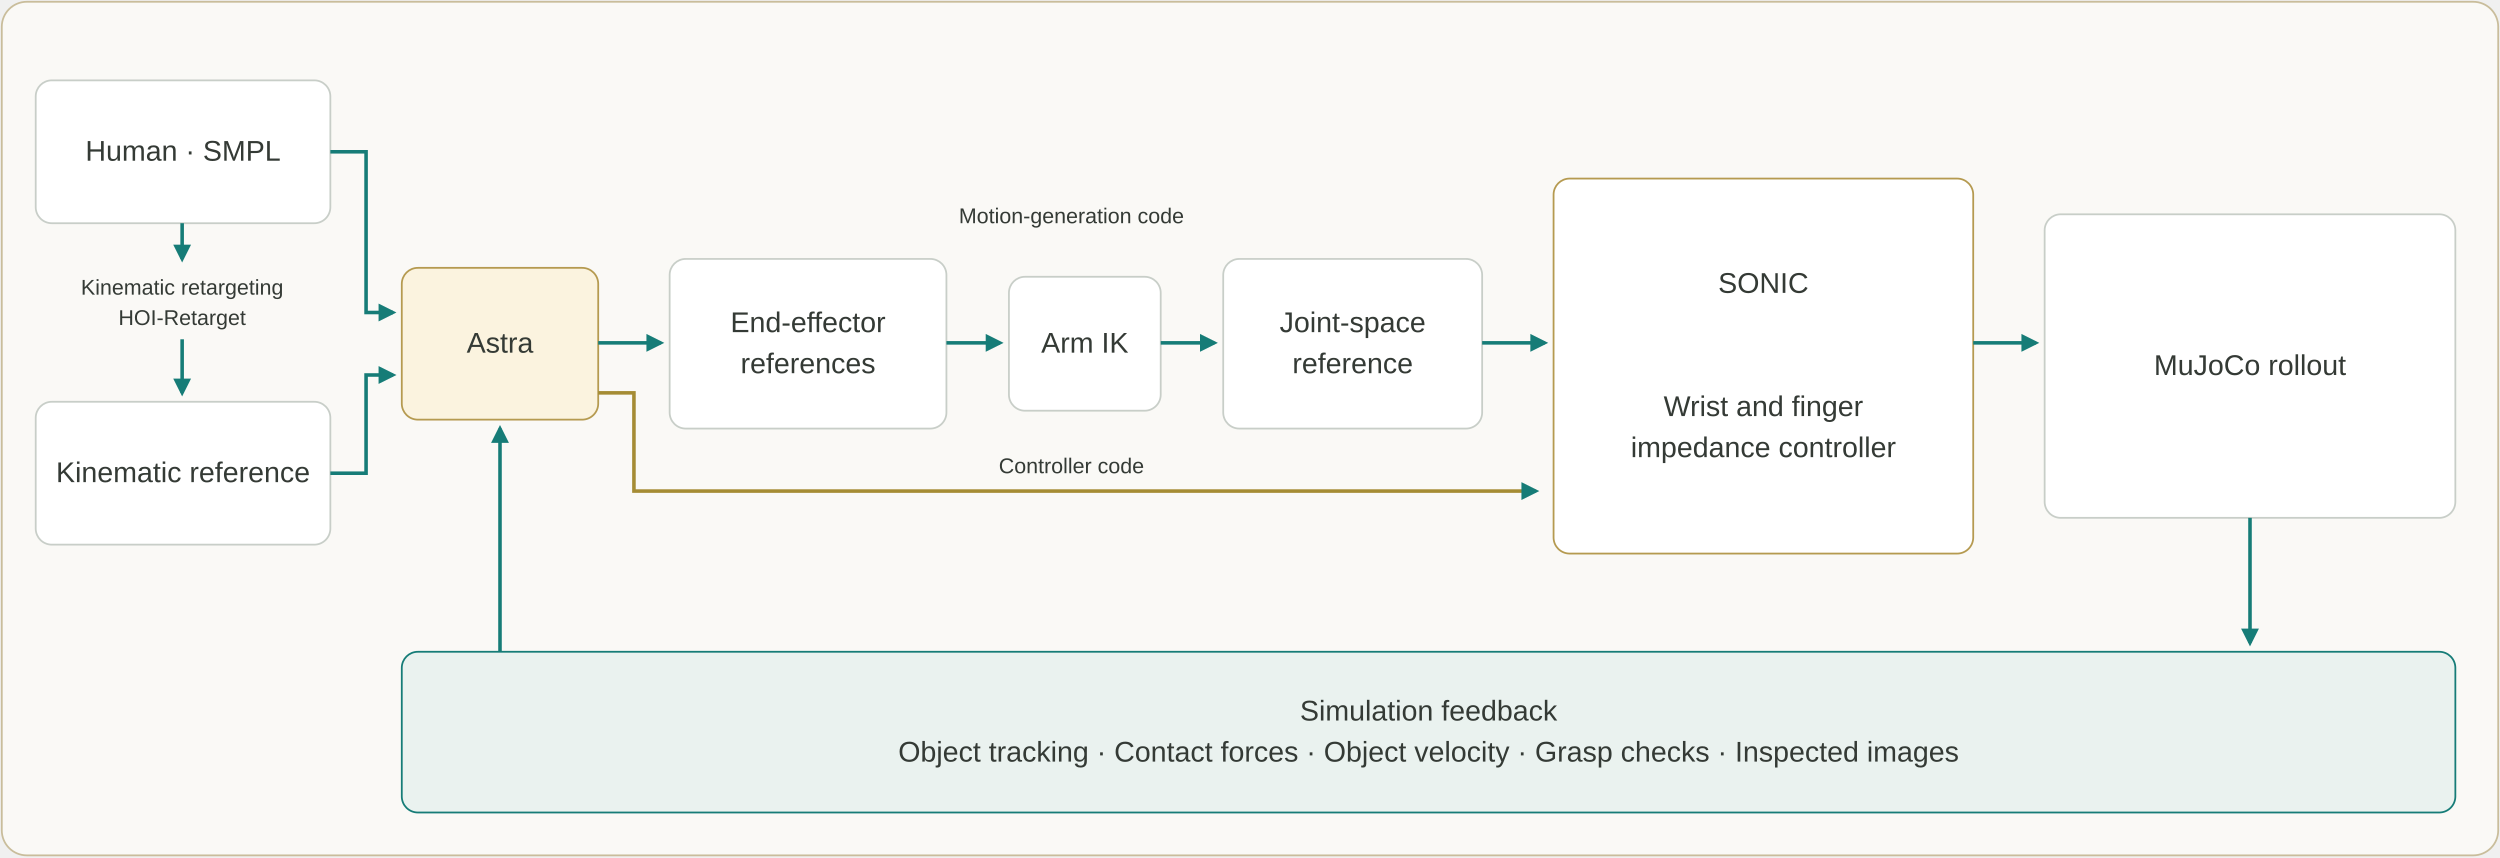
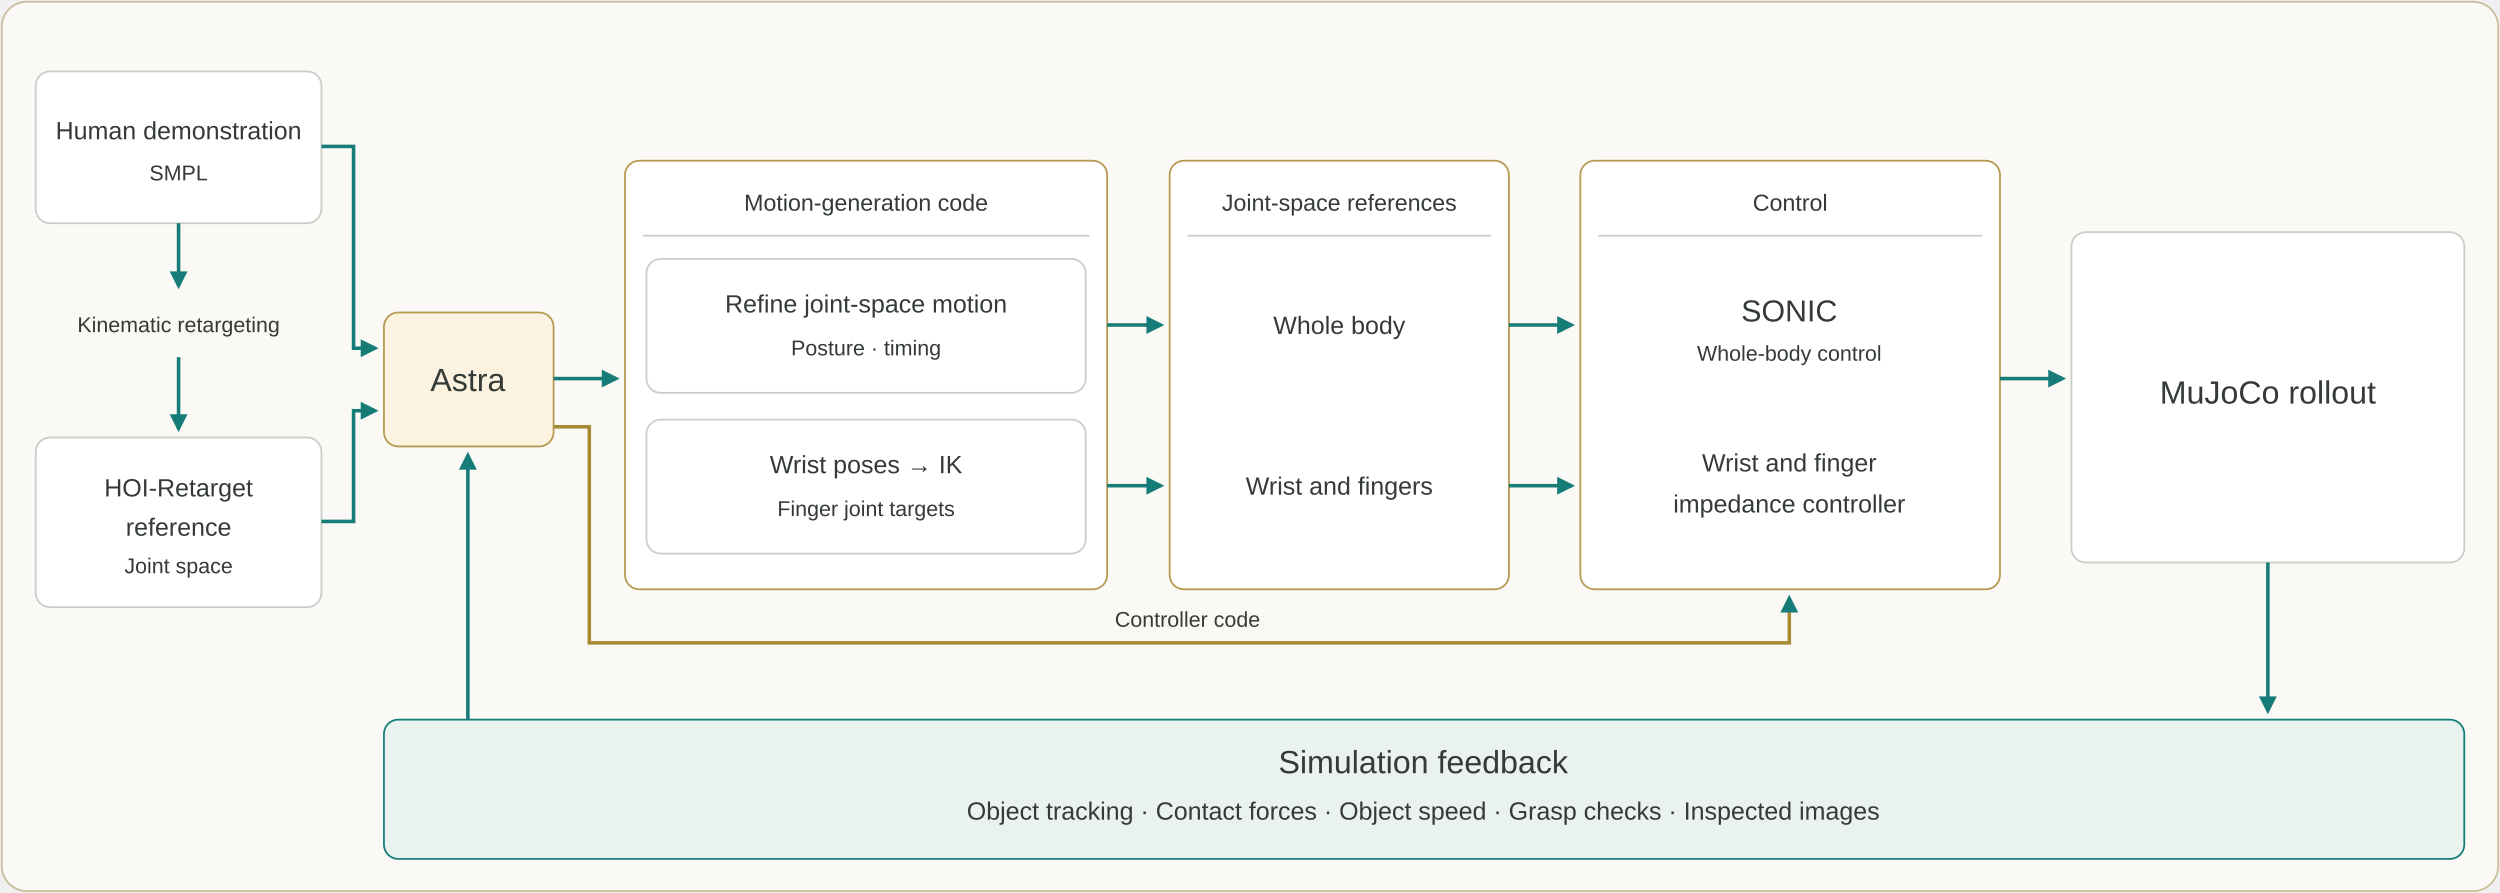
- <svg xmlns="http://www.w3.org/2000/svg" width="1400" height="480" viewBox="0 0 1400 480" role="img" aria-labelledby="title desc">
+ <svg xmlns="http://www.w3.org/2000/svg" width="1400" height="500" viewBox="0 0 1400 500" role="img" aria-labelledby="title desc">
  <defs>
    <marker id="arrow" viewBox="0 0 10 10" refX="8" refY="5" markerWidth="5" markerHeight="5" orient="auto">
      <path d="M0 0L10 5L0 10Z" fill="#167c77" />
    </marker>
  </defs>
-   <rect x="1" y="1" width="1398" height="478" rx="14" fill="#faf9f6" stroke="#c9bd9b" />
-   <rect x="20" y="45" width="165" height="80" rx="9" fill="#fff" stroke="#c8cec8" />
-   <text x="102.5" y="90.0" text-anchor="middle" font-family="Arial,sans-serif" font-size="16" fill="#343a35">Human · SMPL</text>
-   <rect x="20" y="225" width="165" height="80" rx="9" fill="#fff" stroke="#c8cec8" />
-   <text x="102.5" y="270.0" text-anchor="middle" font-family="Arial,sans-serif" font-size="16" fill="#343a35">Kinematic reference</text>
-   <path d="M102 125V145" fill="none" stroke="#167c77" stroke-width="2" marker-end="url(#arrow)" />
-   <path d="M102 190V220" fill="none" stroke="#167c77" stroke-width="2" marker-end="url(#arrow)" />
-   <text x="102" y="165" text-anchor="middle" font-family="Arial,sans-serif" font-size="12" fill="#343a35">Kinematic retargeting</text>
-   <text x="102" y="182" text-anchor="middle" font-family="Arial,sans-serif" font-size="12" fill="#343a35">HOI-Retarget</text>
-   <rect x="225" y="150" width="110" height="85" rx="9" fill="#fbf3df" stroke="#b59a50" />
-   <text x="280.0" y="197.5" text-anchor="middle" font-family="Arial,sans-serif" font-size="16" fill="#343a35">Astra</text>
-   <rect x="375" y="145" width="155" height="95" rx="9" fill="#fff" stroke="#c8cec8" />
-   <text x="452.5" y="186.0" text-anchor="middle" font-family="Arial,sans-serif" font-size="16" fill="#343a35">End-effector</text>
-   <text x="452.5" y="209.0" text-anchor="middle" font-family="Arial,sans-serif" font-size="16" fill="#343a35">references</text>
-   <rect x="565" y="155" width="85" height="75" rx="9" fill="#fff" stroke="#c8cec8" />
-   <text x="607.5" y="197.5" text-anchor="middle" font-family="Arial,sans-serif" font-size="16" fill="#343a35">Arm IK</text>
-   <rect x="685" y="145" width="145" height="95" rx="9" fill="#fff" stroke="#c8cec8" />
-   <text x="757.5" y="186.0" text-anchor="middle" font-family="Arial,sans-serif" font-size="16" fill="#343a35">Joint-space</text>
-   <text x="757.5" y="209.0" text-anchor="middle" font-family="Arial,sans-serif" font-size="16" fill="#343a35">reference</text>
-   <rect x="870" y="100" width="235" height="210" rx="9" fill="#fff" stroke="#b59a50" />
-   <text x="987.5" y="164.0" text-anchor="middle" font-family="Arial,sans-serif" font-size="16" fill="#343a35">SONIC</text>
-   <text x="987.5" y="187.0" text-anchor="middle" font-family="Arial,sans-serif" font-size="16" fill="#343a35" />
-   <text x="987.5" y="210.0" text-anchor="middle" font-family="Arial,sans-serif" font-size="16" fill="#343a35" />
-   <text x="987.5" y="233.0" text-anchor="middle" font-family="Arial,sans-serif" font-size="16" fill="#343a35">Wrist and finger</text>
-   <text x="987.5" y="256.0" text-anchor="middle" font-family="Arial,sans-serif" font-size="16" fill="#343a35">impedance controller</text>
-   <rect x="1145" y="120" width="230" height="170" rx="9" fill="#fff" stroke="#c8cec8" />
-   <text x="1260.0" y="210.0" text-anchor="middle" font-family="Arial,sans-serif" font-size="16" fill="#343a35">MuJoCo rollout</text>
-   <path d="M185 85H205V175H220" fill="none" stroke="#167c77" stroke-width="2" marker-end="url(#arrow)" />
-   <path d="M185 265H205V210H220" fill="none" stroke="#167c77" stroke-width="2" marker-end="url(#arrow)" />
-   <path d="M335 192H370" fill="none" stroke="#167c77" stroke-width="2" marker-end="url(#arrow)" />
-   <path d="M530 192H560" fill="none" stroke="#167c77" stroke-width="2" marker-end="url(#arrow)" />
-   <path d="M650 192H680" fill="none" stroke="#167c77" stroke-width="2" marker-end="url(#arrow)" />
-   <path d="M830 192H865" fill="none" stroke="#167c77" stroke-width="2" marker-end="url(#arrow)" />
-   <path d="M1105 192H1140" fill="none" stroke="#167c77" stroke-width="2" marker-end="url(#arrow)" />
-   <text x="600" y="125" text-anchor="middle" font-family="Arial,sans-serif" font-size="12" fill="#343a35">Motion-generation code</text>
-   <path d="M335 220H355V275H860" fill="none" stroke="#a58c34" stroke-width="2" marker-end="url(#arrow)" />
-   <text x="600" y="265" text-anchor="middle" font-family="Arial,sans-serif" font-size="12" fill="#343a35">Controller code</text>
-   <rect x="225" y="365" width="1150" height="90" rx="9" fill="#eaf2ef" stroke="#167c77" />
-   <text x="800.0" y="403.5" text-anchor="middle" font-family="Arial,sans-serif" font-size="16" fill="#343a35">Simulation feedback</text>
-   <text x="800.0" y="426.5" text-anchor="middle" font-family="Arial,sans-serif" font-size="16" fill="#343a35">Object tracking · Contact forces · Object velocity · Grasp checks · Inspected images</text>
-   <path d="M1260 290V360" fill="none" stroke="#167c77" stroke-width="2" marker-end="url(#arrow)" />
-   <path d="M280 365V240" fill="none" stroke="#167c77" stroke-width="2" marker-end="url(#arrow)" />
+   <rect x="1" y="1" width="1398" height="498" rx="14" fill="#faf9f6" stroke="#c9bd9b" />
+   <rect x="20" y="40" width="160" height="85" rx="8" fill="#fff" stroke="#c8cec8" />
+   <text x="100" y="78" text-anchor="middle" font-family="Arial,sans-serif" font-size="14" fill="#343a35">Human demonstration</text>
+   <text x="100" y="101" text-anchor="middle" font-family="Arial,sans-serif" font-size="12" fill="#343a35">SMPL</text>
+   <rect x="20" y="245" width="160" height="95" rx="8" fill="#fff" stroke="#c8cec8" />
+   <text x="100" y="278" text-anchor="middle" font-family="Arial,sans-serif" font-size="14" fill="#343a35">HOI-Retarget</text>
+   <text x="100" y="300" text-anchor="middle" font-family="Arial,sans-serif" font-size="14" fill="#343a35">reference</text>
+   <text x="100" y="321" text-anchor="middle" font-family="Arial,sans-serif" font-size="12" fill="#343a35">Joint space</text>
+   <path d="M100 125V160" fill="none" stroke="#167c77" stroke-width="2" marker-end="url(#arrow)" />
+   <text x="100" y="186" text-anchor="middle" font-family="Arial,sans-serif" font-size="12" fill="#343a35">Kinematic retargeting</text>
+   <path d="M100 200V240" fill="none" stroke="#167c77" stroke-width="2" marker-end="url(#arrow)" />
+   <rect x="215" y="175" width="95" height="75" rx="8" fill="#fbf3df" stroke="#b59a50" />
+   <text x="262" y="219" text-anchor="middle" font-family="Arial,sans-serif" font-size="18" fill="#343a35">Astra</text>
+   <rect x="350" y="90" width="270" height="240" rx="8" fill="#fff" stroke="#b59a50" />
+   <text x="485.0" y="118" text-anchor="middle" font-family="Arial,sans-serif" font-size="13" fill="#343a35">Motion-generation code</text>
+   <path d="M360 132H610" stroke="#c8cec8" />
+   <rect x="655" y="90" width="190" height="240" rx="8" fill="#fff" stroke="#b59a50" />
+   <text x="750.0" y="118" text-anchor="middle" font-family="Arial,sans-serif" font-size="13" fill="#343a35">Joint-space references</text>
+   <path d="M665 132H835" stroke="#c8cec8" />
+   <rect x="885" y="90" width="235" height="240" rx="8" fill="#fff" stroke="#b59a50" />
+   <text x="1002.5" y="118" text-anchor="middle" font-family="Arial,sans-serif" font-size="13" fill="#343a35">Control</text>
+   <path d="M895 132H1110" stroke="#c8cec8" />
+   <rect x="362" y="145" width="246" height="75" rx="8" fill="#fff" stroke="#c8cec8" />
+   <text x="485" y="175" text-anchor="middle" font-family="Arial,sans-serif" font-size="14" fill="#343a35">Refine joint-space motion</text>
+   <text x="485" y="199" text-anchor="middle" font-family="Arial,sans-serif" font-size="12" fill="#343a35">Posture · timing</text>
+   <rect x="362" y="235" width="246" height="75" rx="8" fill="#fff" stroke="#c8cec8" />
+   <text x="485" y="265" text-anchor="middle" font-family="Arial,sans-serif" font-size="14" fill="#343a35">Wrist poses → IK</text>
+   <text x="485" y="289" text-anchor="middle" font-family="Arial,sans-serif" font-size="12" fill="#343a35">Finger joint targets</text>
+   <text x="750" y="187" text-anchor="middle" font-family="Arial,sans-serif" font-size="14" fill="#343a35">Whole body</text>
+   <text x="750" y="277" text-anchor="middle" font-family="Arial,sans-serif" font-size="14" fill="#343a35">Wrist and fingers</text>
+   <text x="1002" y="180" text-anchor="middle" font-family="Arial,sans-serif" font-size="17" fill="#343a35">SONIC</text>
+   <text x="1002" y="202" text-anchor="middle" font-family="Arial,sans-serif" font-size="12" fill="#343a35">Whole-body control</text>
+   <text x="1002" y="264" text-anchor="middle" font-family="Arial,sans-serif" font-size="14" fill="#343a35">Wrist and finger</text>
+   <text x="1002" y="287" text-anchor="middle" font-family="Arial,sans-serif" font-size="14" fill="#343a35">impedance controller</text>
+   <rect x="1160" y="130" width="220" height="185" rx="8" fill="#fff" stroke="#c8cec8" />
+   <text x="1270" y="226" text-anchor="middle" font-family="Arial,sans-serif" font-size="18" fill="#343a35">MuJoCo rollout</text>
+   <path d="M180 82H198V195H210" fill="none" stroke="#167c77" stroke-width="2" marker-end="url(#arrow)" />
+   <path d="M180 292H198V230H210" fill="none" stroke="#167c77" stroke-width="2" marker-end="url(#arrow)" />
+   <path d="M310 212H345" fill="none" stroke="#167c77" stroke-width="2" marker-end="url(#arrow)" />
+   <path d="M620 182H650" fill="none" stroke="#167c77" stroke-width="2" marker-end="url(#arrow)" />
+   <path d="M845 182H880" fill="none" stroke="#167c77" stroke-width="2" marker-end="url(#arrow)" />
+   <path d="M620 272H650" fill="none" stroke="#167c77" stroke-width="2" marker-end="url(#arrow)" />
+   <path d="M845 272H880" fill="none" stroke="#167c77" stroke-width="2" marker-end="url(#arrow)" />
+   <path d="M1120 212H1155" fill="none" stroke="#167c77" stroke-width="2" marker-end="url(#arrow)" />
+   <path d="M310 239H330V360H1002V335" fill="none" stroke="#a58c34" stroke-width="2" marker-end="url(#arrow)" />
+   <text x="665" y="351" text-anchor="middle" font-family="Arial,sans-serif" font-size="12" fill="#343a35">Controller code</text>
+   <rect x="215" y="403" width="1165" height="78" rx="8" fill="#eaf2ef" stroke="#167c77" />
+   <text x="797" y="433" text-anchor="middle" font-family="Arial,sans-serif" font-size="18" fill="#343a35">Simulation feedback</text>
+   <text x="797" y="459" text-anchor="middle" font-family="Arial,sans-serif" font-size="14" fill="#343a35">Object tracking · Contact forces · Object speed · Grasp checks · Inspected images</text>
+   <path d="M1270 315V398" fill="none" stroke="#167c77" stroke-width="2" marker-end="url(#arrow)" />
+   <path d="M262 403V255" fill="none" stroke="#167c77" stroke-width="2" marker-end="url(#arrow)" />
</svg>
